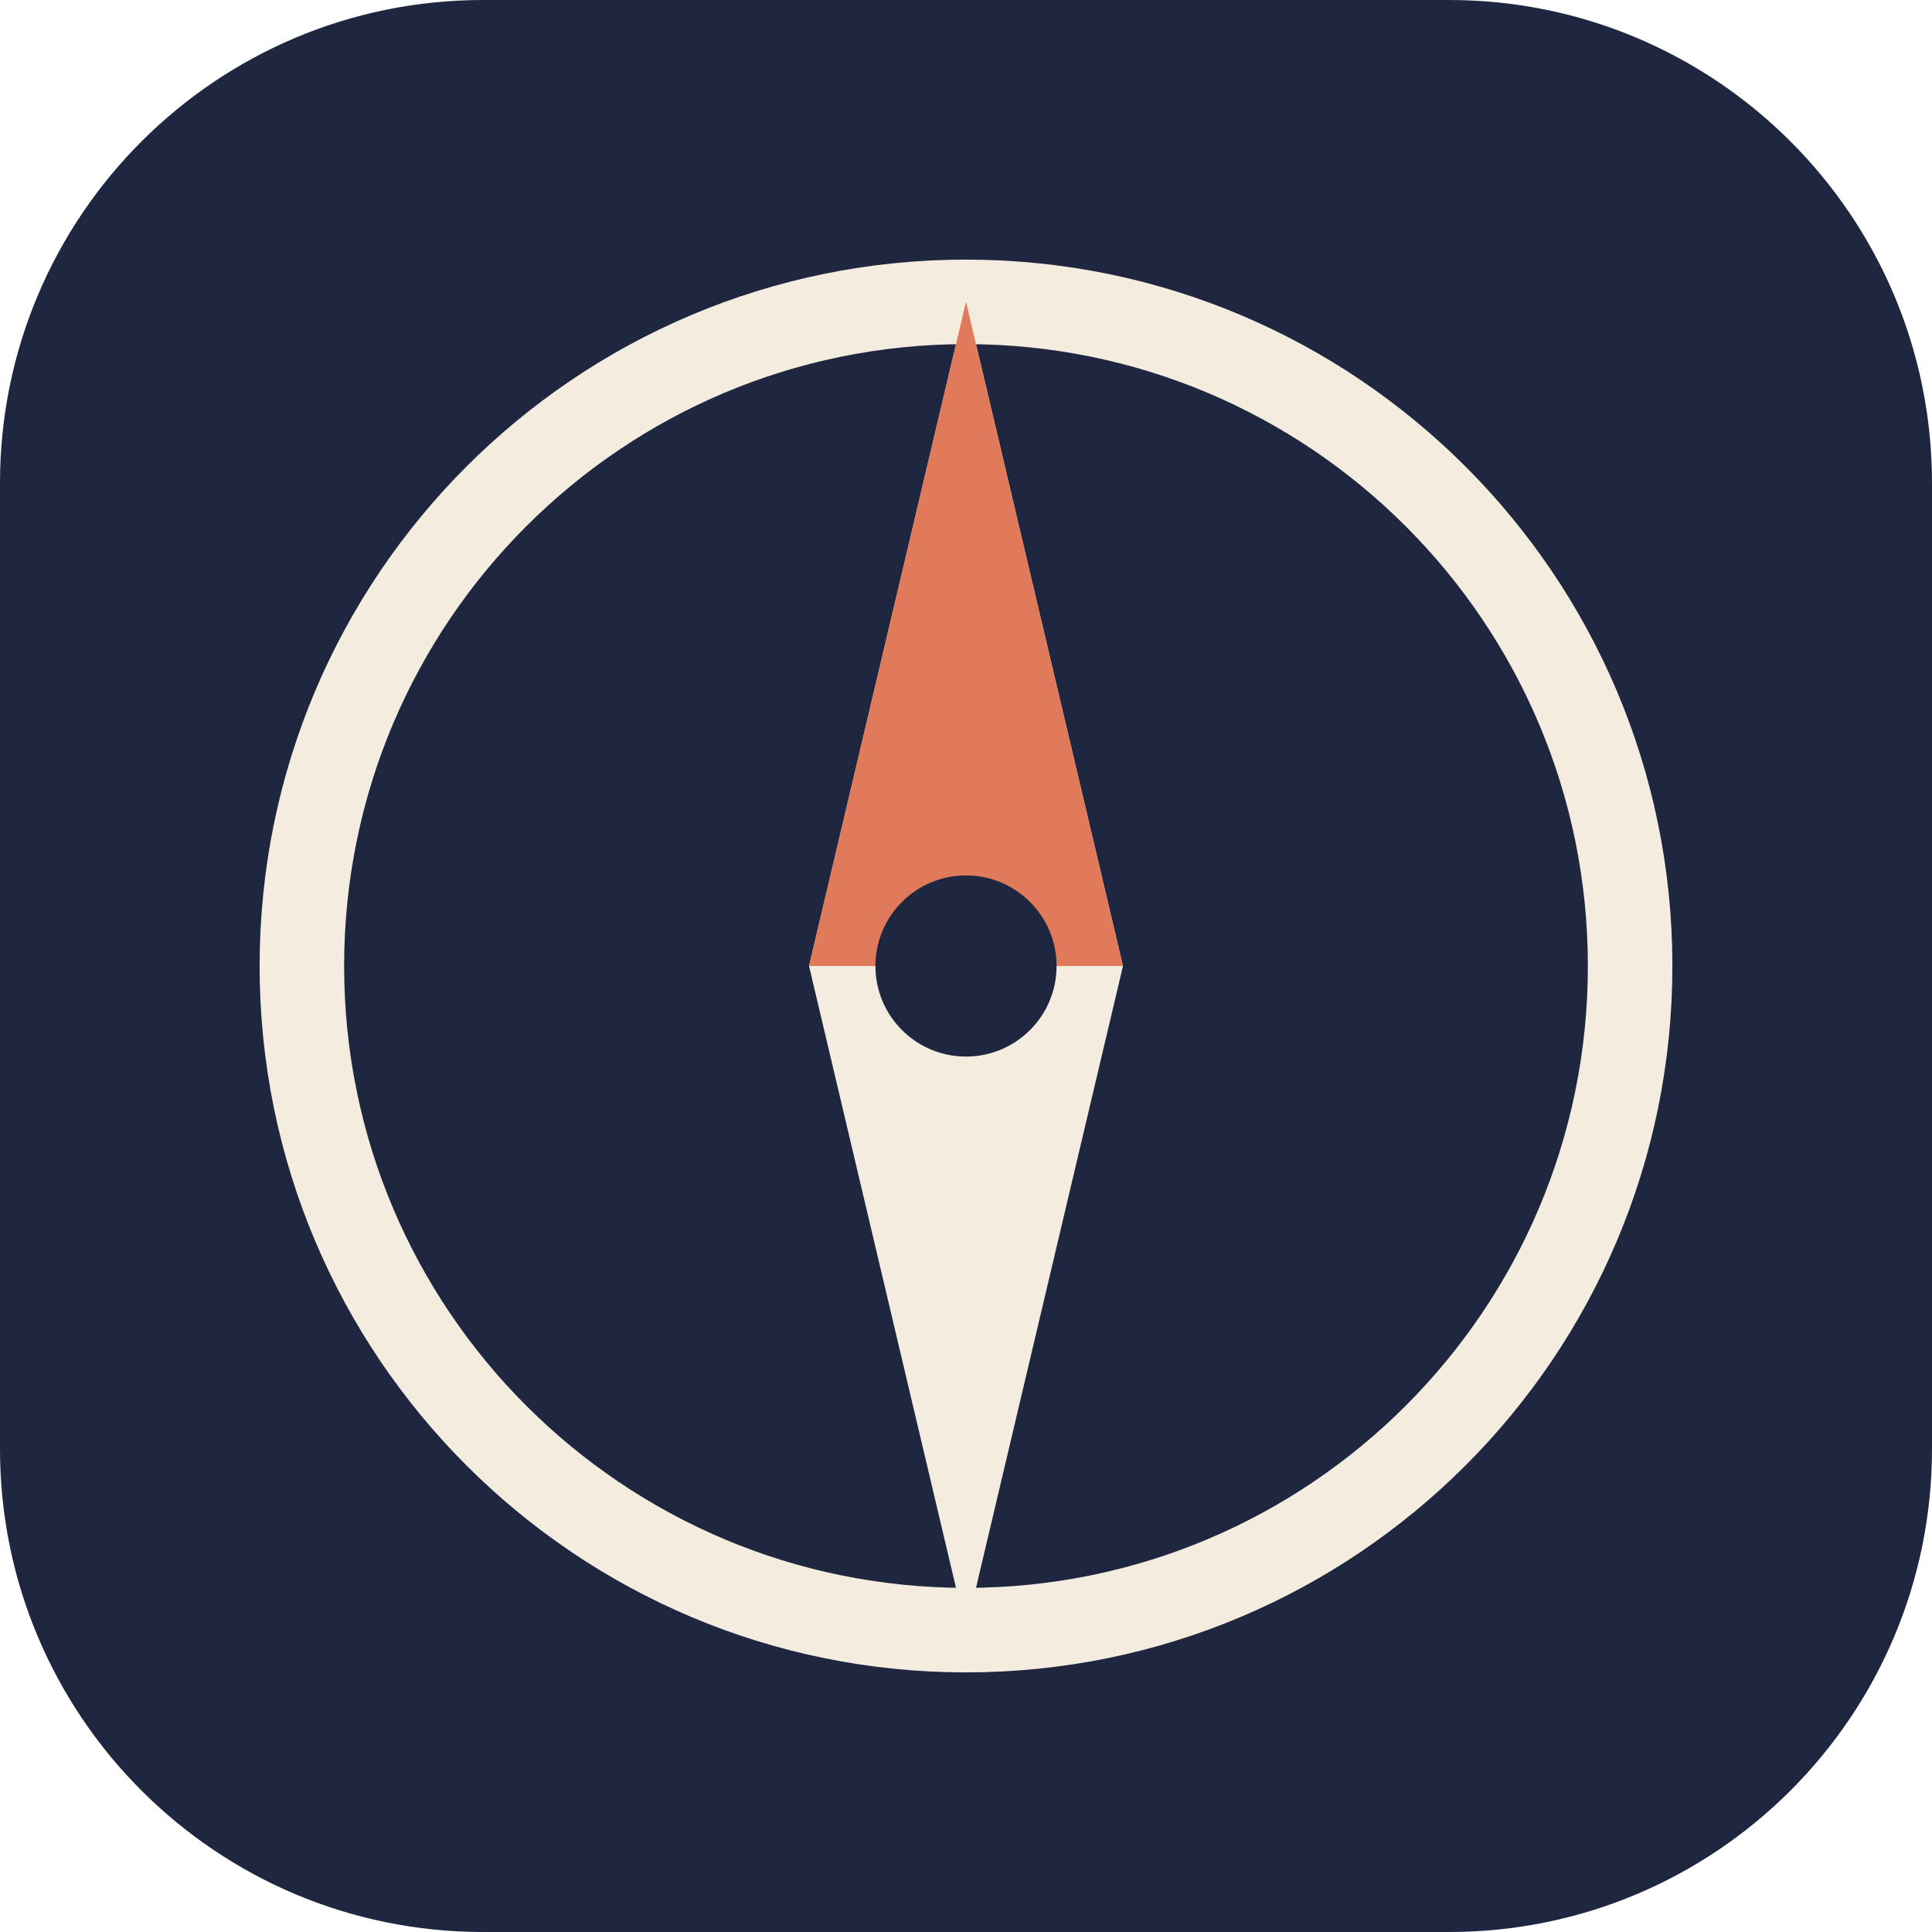
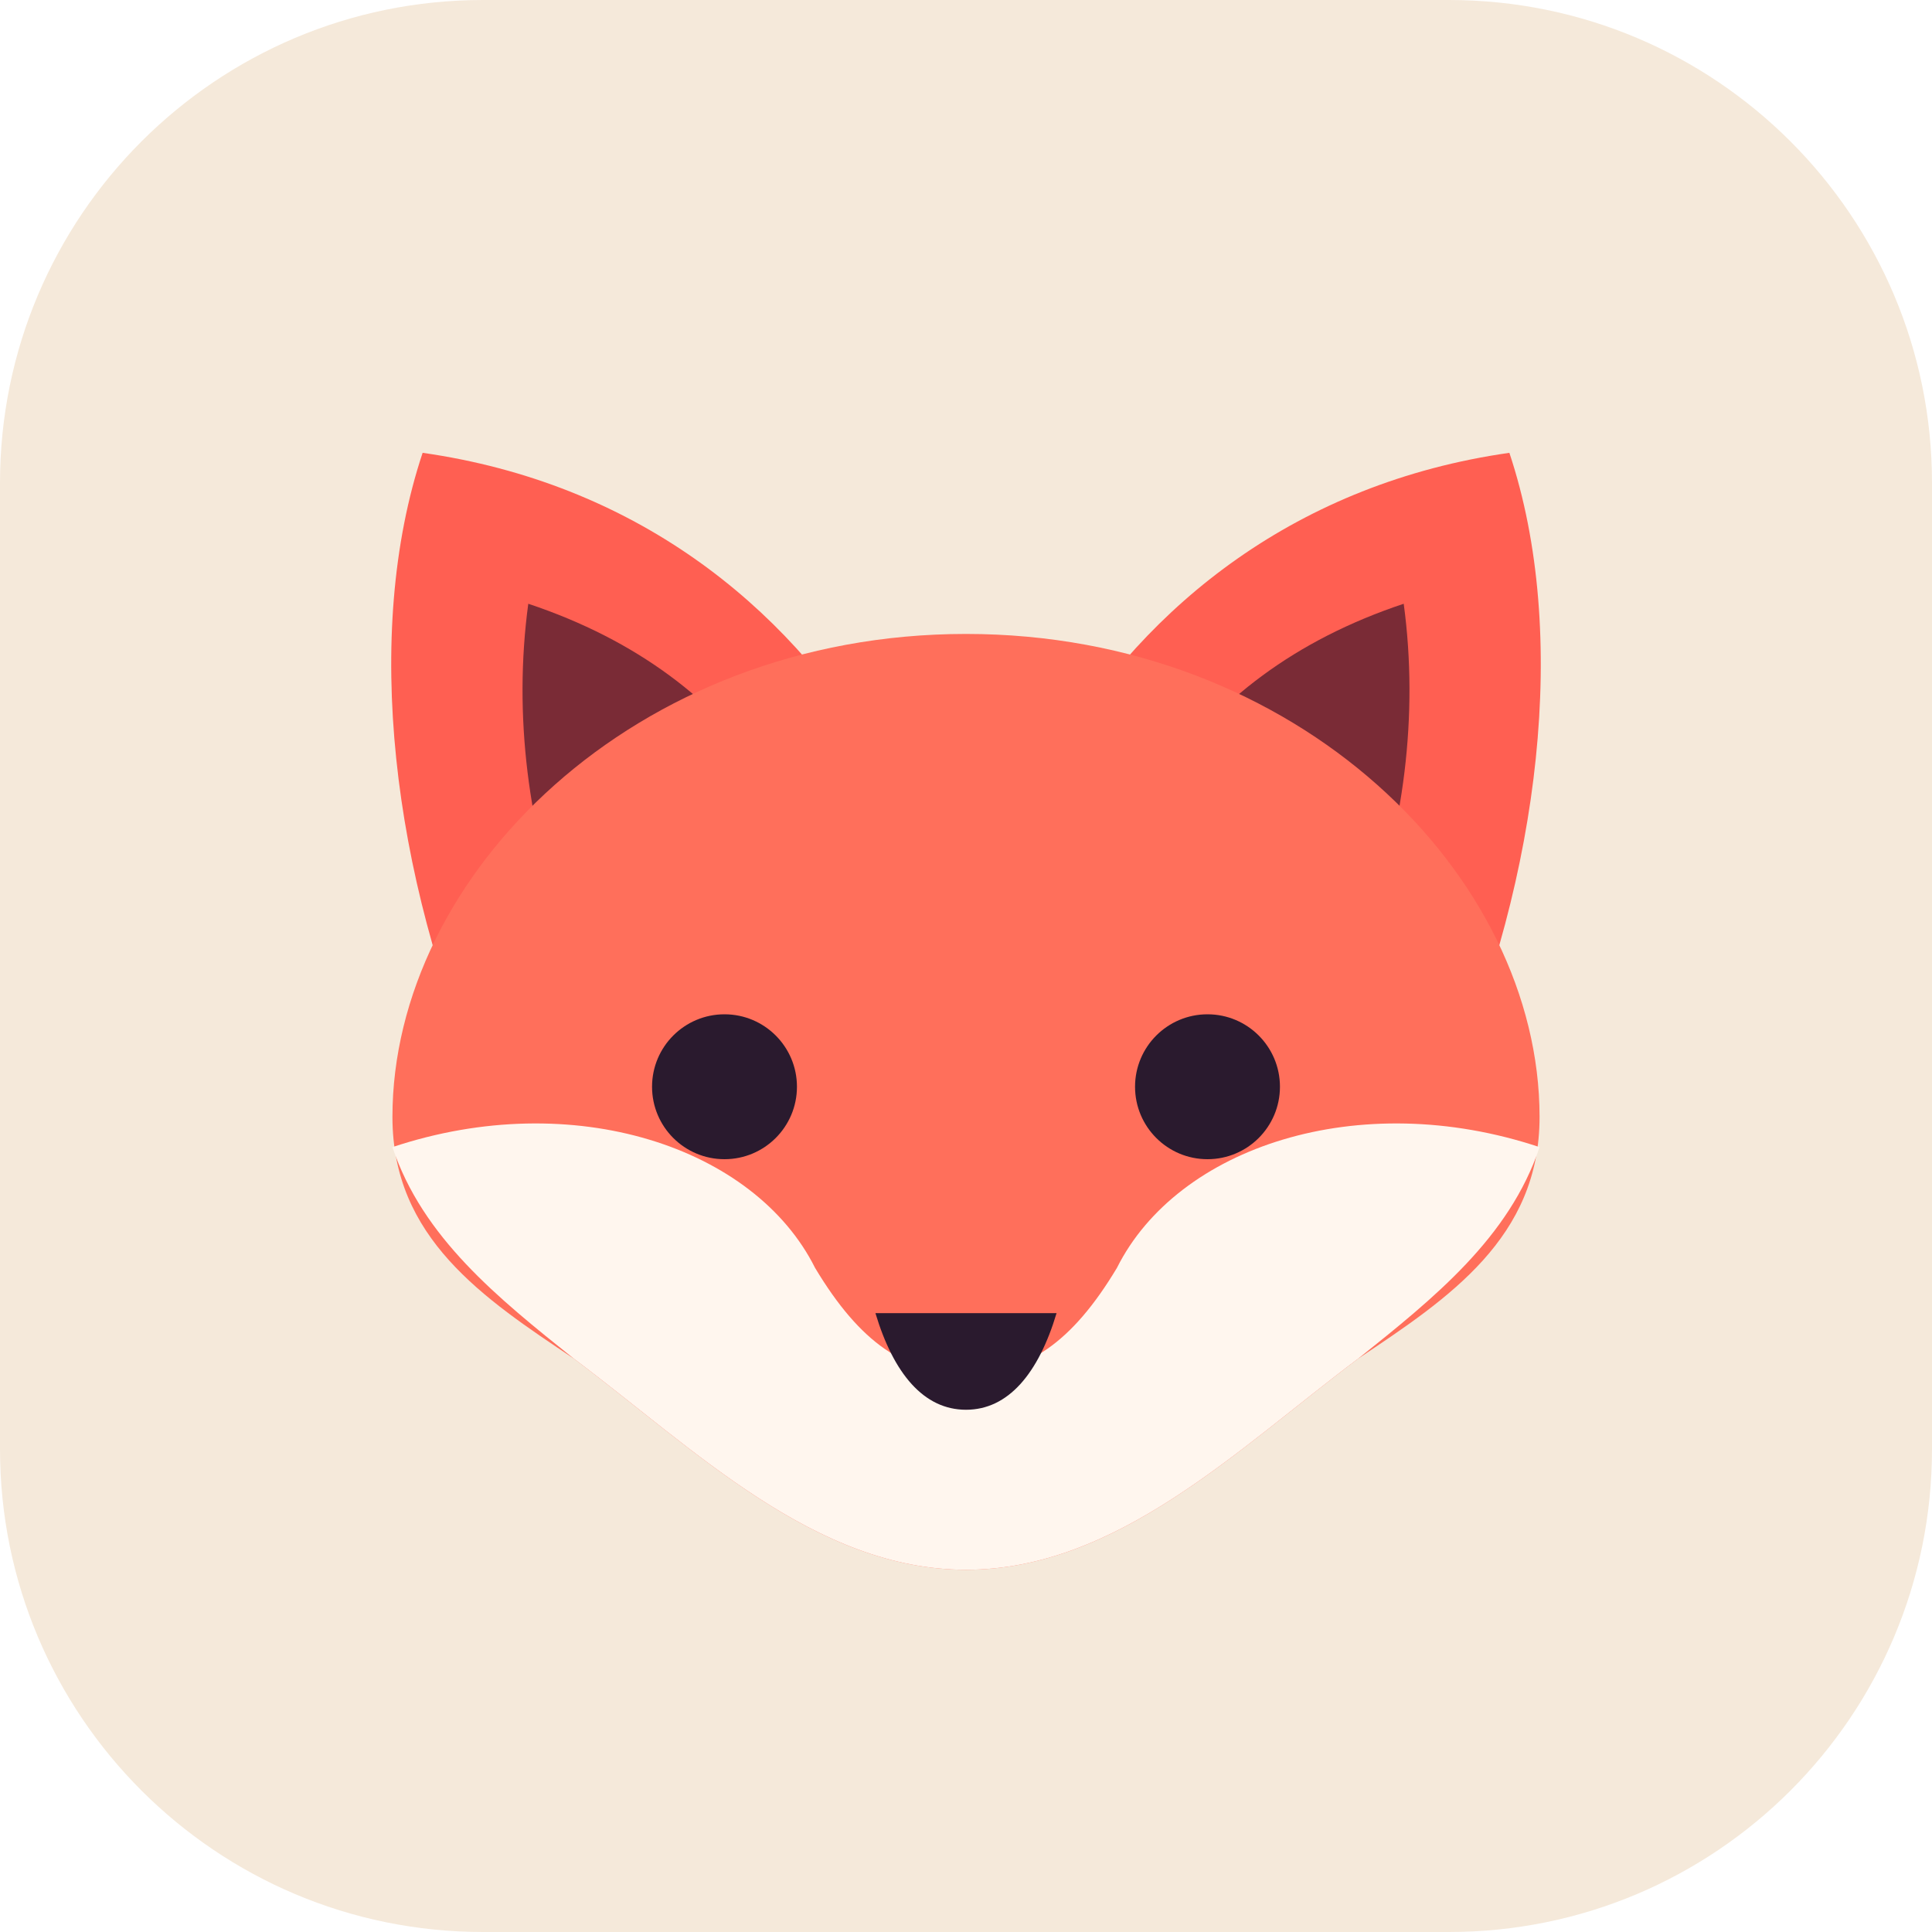
- <svg xmlns="http://www.w3.org/2000/svg" viewBox="0 0 32 32">
-   <rect width="32" height="32" rx="8" fill="#1E2640" />
-   <circle cx="16" cy="16" r="11" fill="none" stroke="#F3ECDF" stroke-width="1.4" />
-   <path d="M16 5 18.6 16 16 27 13.4 16Z" fill="#F3ECDF" />
-   <path d="M16 5 18.6 16H13.4Z" fill="#E07A5A" />
-   <circle cx="16" cy="16" r="1.5" fill="#1E2640" />
+ <svg xmlns="http://www.w3.org/2000/svg" viewBox="0 0 64 64">
+   <rect width="64" height="64" rx="16" fill="#f5e9da" />
+   <g transform="translate(8 9)">
+     <path d="M6 6c7 1 12 5 15 10L8 27C5 20 4 12 6 6Z" fill="#ff5f52" />
+     <path d="M42 6c-7 1-12 5-15 10l13 11c3-7 4-15 2-21Z" fill="#ff5f52" />
+     <path d="M9.5 11c3.6 1.2 6.2 3.2 8 5.8L10.8 22c-1.3-3.5-1.8-7.3-1.3-11Z" fill="#7a2b36" />
+     <path d="M38.500 11c-3.600 1.200-6.200 3.200-8 5.800l6.700 5.200c1.300-3.500 1.800-7.300 1.300-11Z" fill="#7a2b36" />
+     <path d="M24 12c11 0 19 8 19 16 0 4-3 6-6 8-4 3-8 7-13 7s-9-4-13-7c-3-2-6-4-6-8 0-8 8-16 19-16Z" fill="#ff6f5b" />
+     <path d="M5 29c6-2 12 0 14 4 1.500 2.500 3 3.500 5 3.500s3.500-1 5-3.500c2-4 8-6 14-4-1 3-3.500 5-6 7-4 3-8 7-13 7s-9-4-13-7c-2.500-2-5-4-6-7Z" fill="#fff6ee" />
+     <circle cx="16" cy="27" r="2.400" fill="#2a1a2e" />
+     <circle cx="32" cy="27" r="2.400" fill="#2a1a2e" />
+     <path d="M21 34.500h6c-.600 2-1.600 3.200-3 3.200s-2.400-1.200-3-3.200Z" fill="#2a1a2e" />
+   </g>
</svg>
